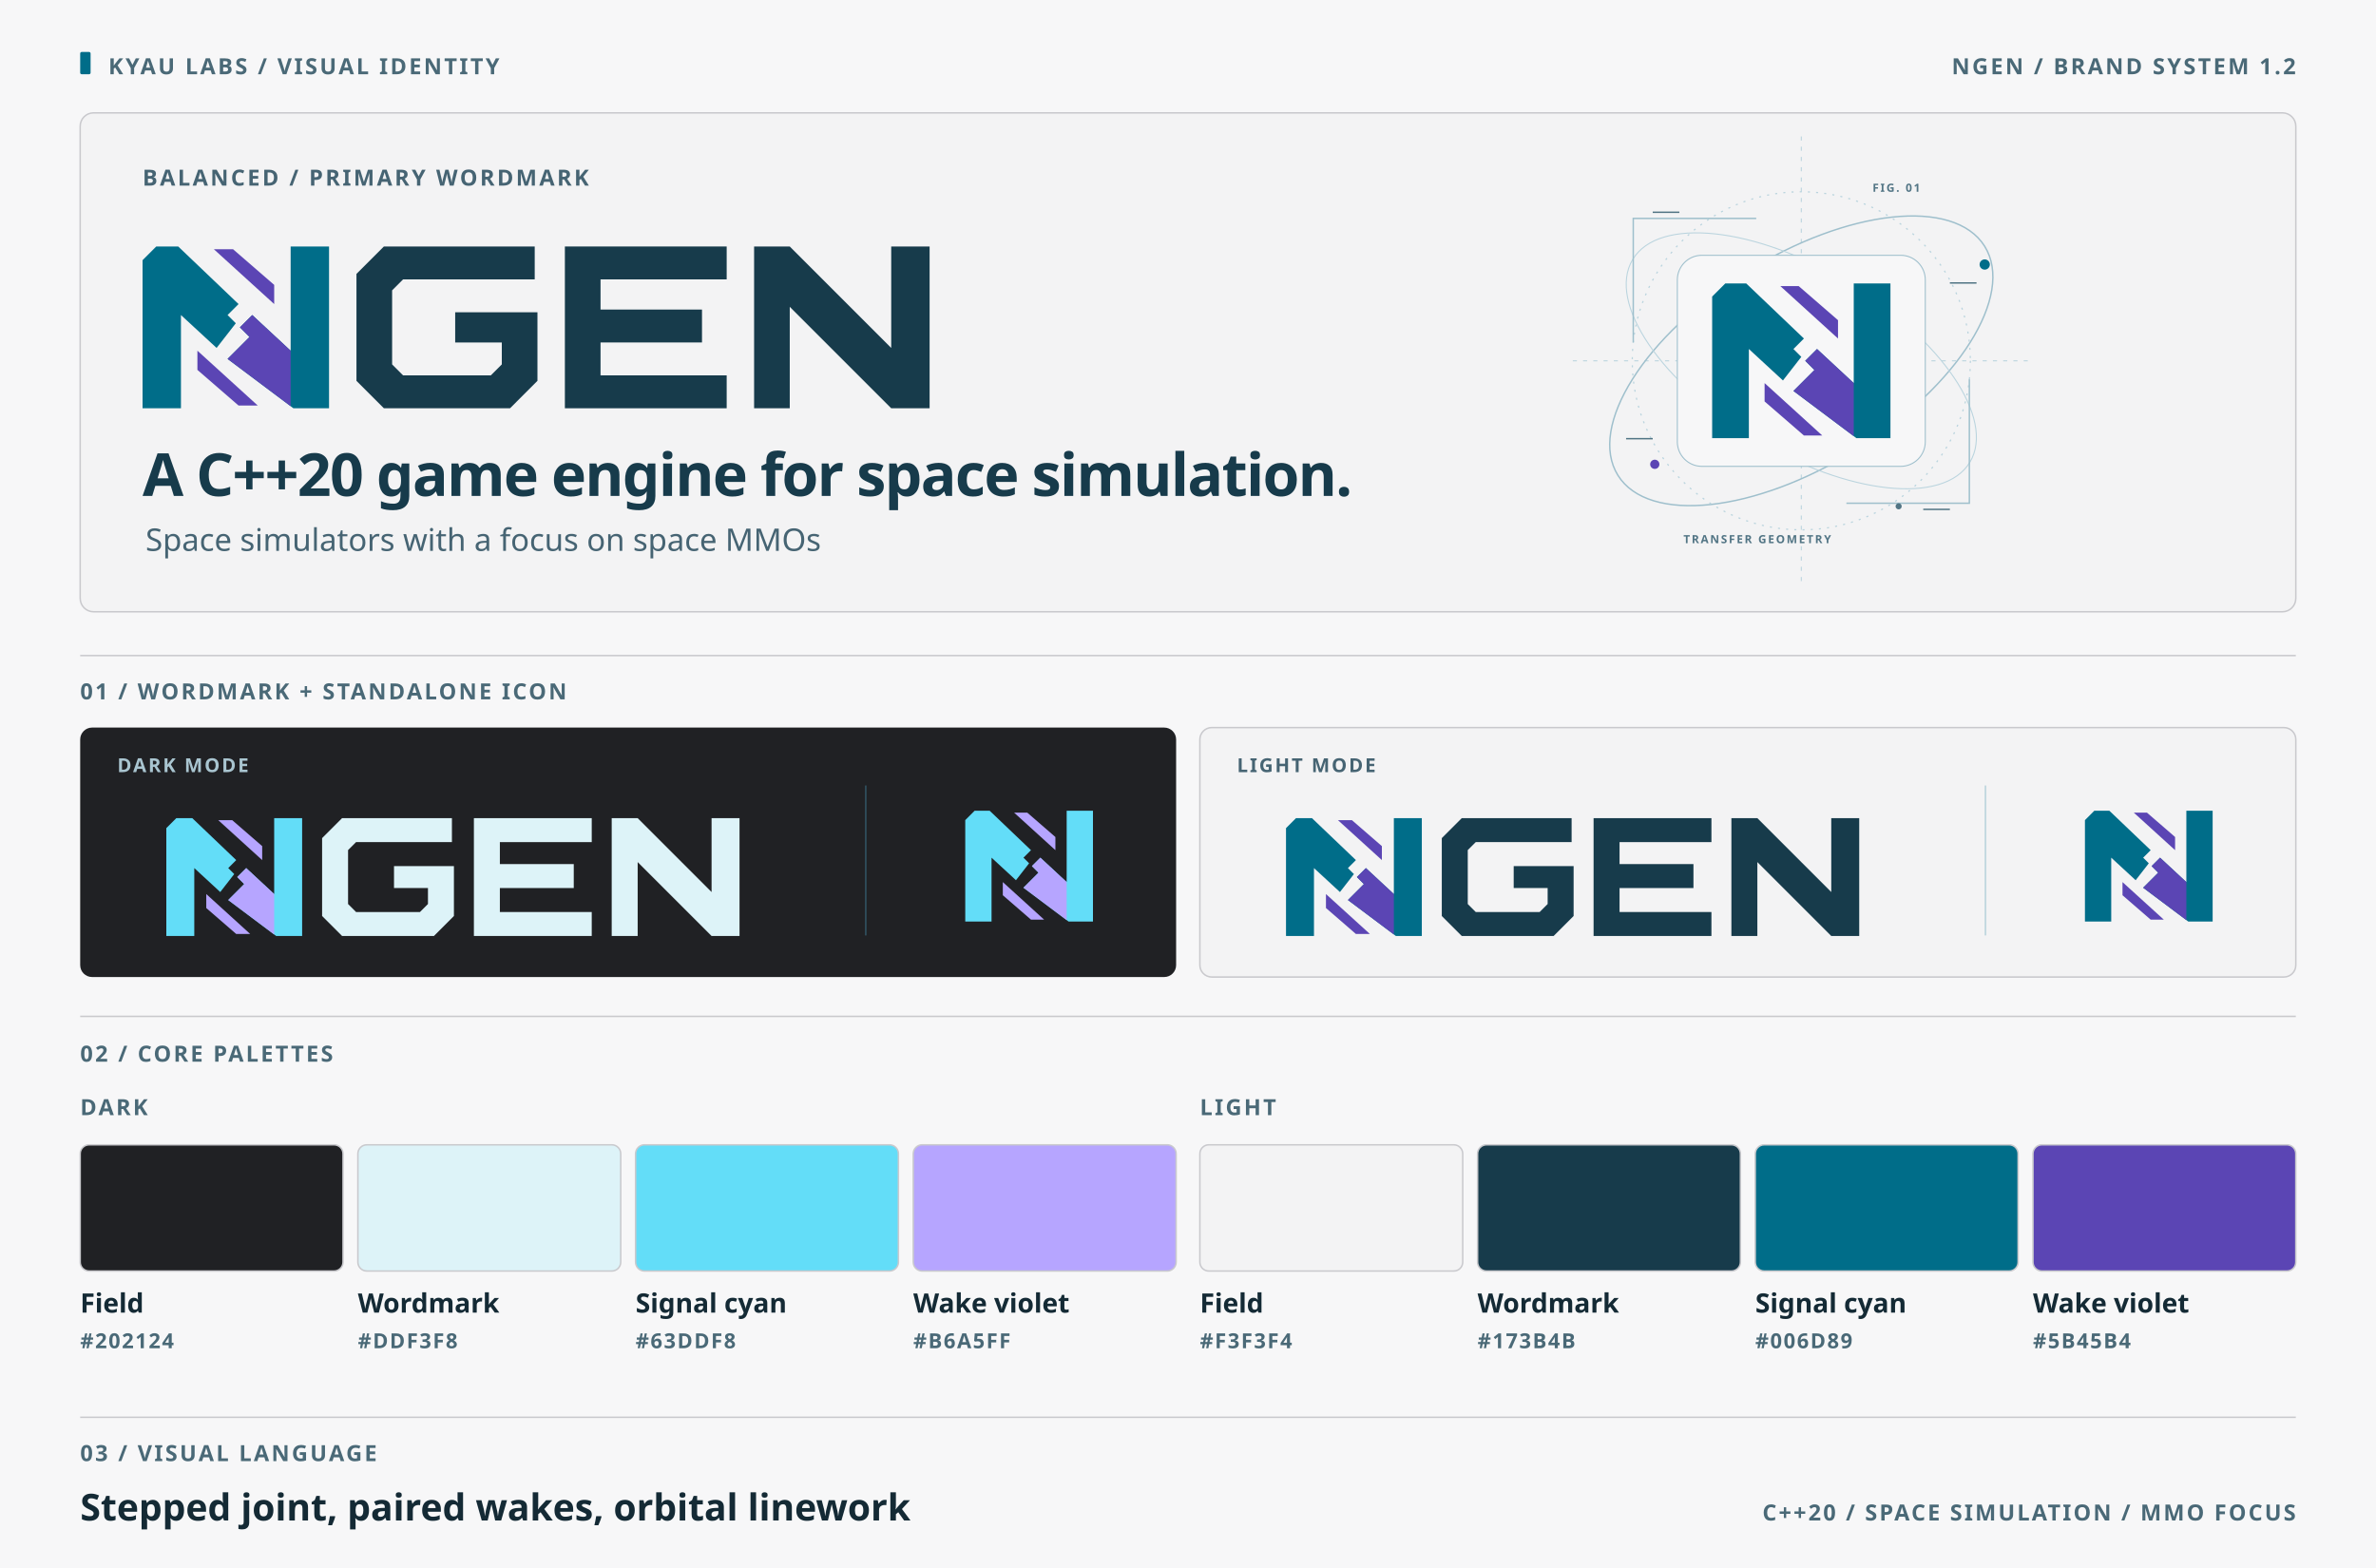
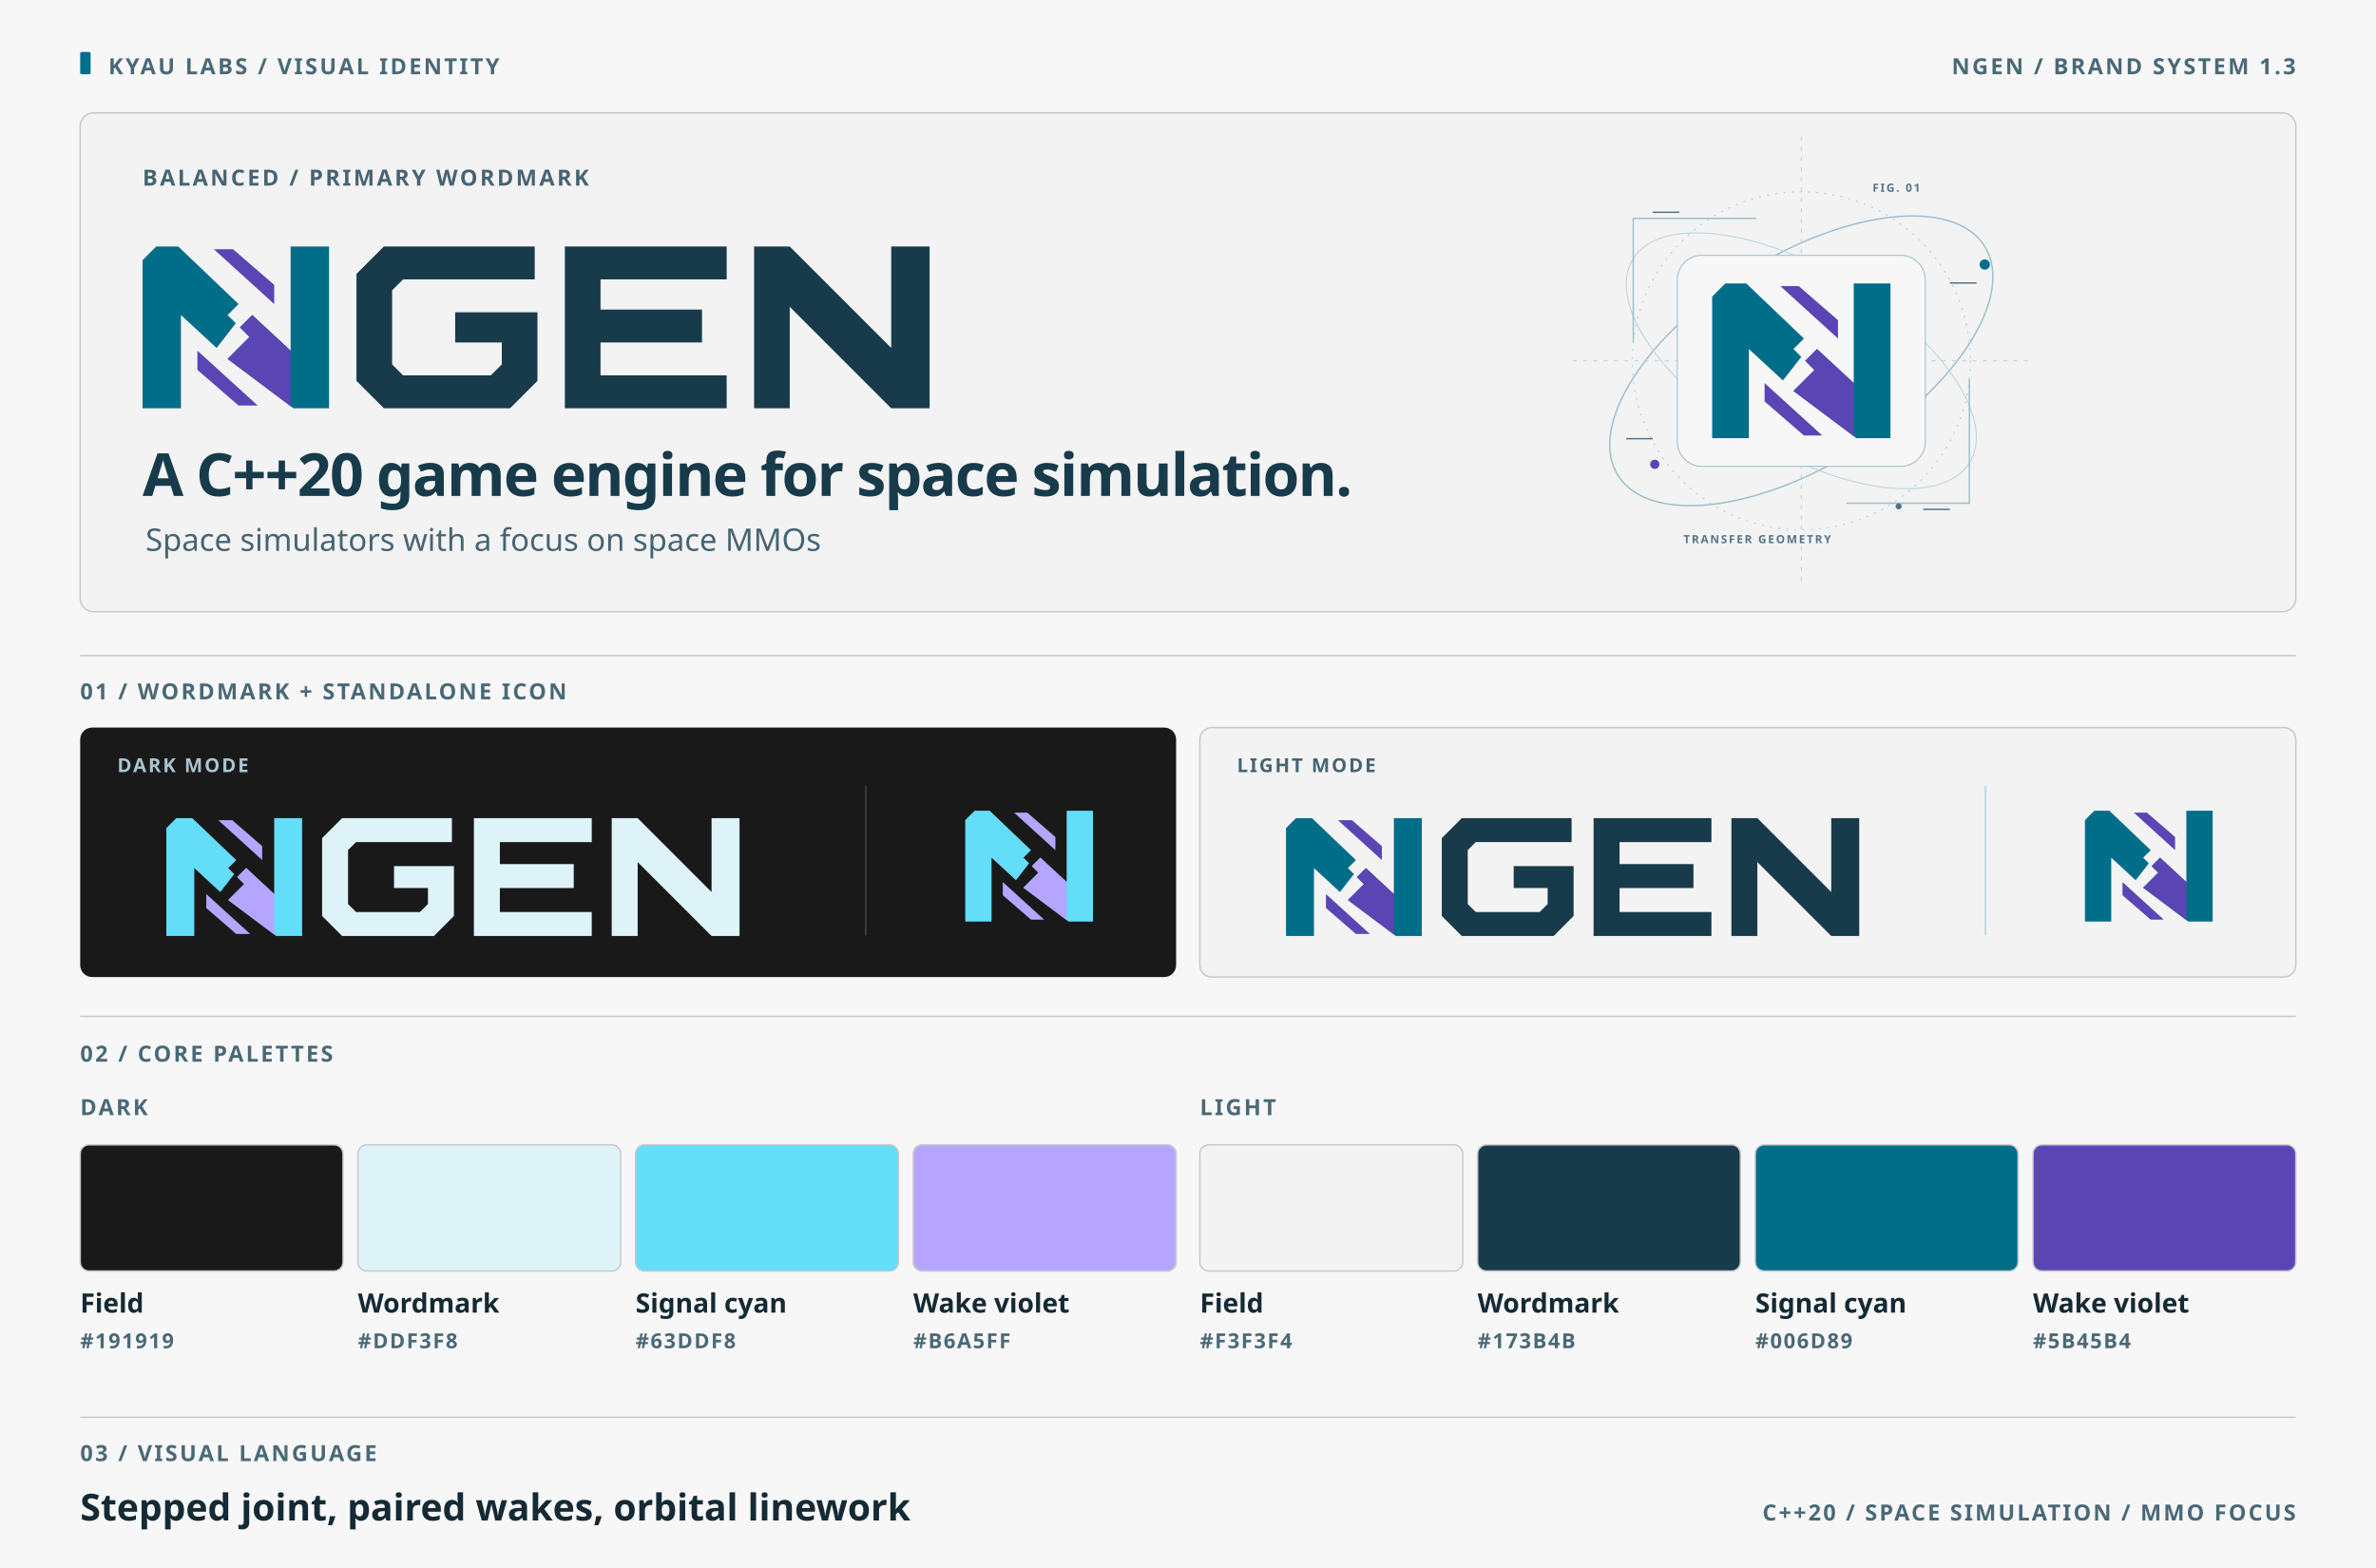
<svg xmlns="http://www.w3.org/2000/svg" viewBox="0 0 1600 1056" width="1600" height="1056" role="img" aria-labelledby="title">
  <rect x="0" y="0" width="1600" height="1056" rx="0" fill="#F7F7F8" stroke="none" />
  <rect x="54" y="35" width="7" height="15" rx="1" fill="#006D89" stroke="none" />
  <text x="73" y="50" fill="#4A6977" font-family="Adwaita Mono, sans-serif" font-size="15" font-weight="600" letter-spacing="1.55" text-anchor="start">KYAU LABS  /  VISUAL IDENTITY</text>
-   <text x="1546" y="50" fill="#4A6977" font-family="Adwaita Mono, sans-serif" font-size="15" font-weight="600" letter-spacing="1.55" text-anchor="end">NGEN  /  BRAND SYSTEM 1.2</text>
+   <text x="1546" y="50" fill="#4A6977" font-family="Adwaita Mono, sans-serif" font-size="15" font-weight="600" letter-spacing="1.55" text-anchor="end">NGEN  /  BRAND SYSTEM 1.3</text>
  <rect x="54" y="76" width="1492" height="336" rx="9" fill="#F3F3F4" stroke="#C9C9CD" />
  <text x="96" y="125" fill="#466473" font-family="Adwaita Mono, sans-serif" font-size="15" font-weight="600" letter-spacing="1.6" text-anchor="start">BALANCED  /  PRIMARY WORDMARK</text>
  <g transform="translate(96 166) scale(1.84669)">
    <g transform="translate(0 -23.5)">
      <g transform="translate(0 23.5)">
        <path d="M0 59V5L5 0H13L35 21L31 25L34 28L27 37L14 25V59ZM40 25L54 38V0H68V59H55L31 41L39 33L35.5 29.5Z" fill="#006D89" />
        <path d="M40 25L54 38V58.25L31 41L39 33L35.5 29.5ZM20 38L42 58H35L20 45Z" fill="#5B45B4" />
        <g transform="rotate(180 34 29.5)">
          <path d="M20 38L42 58H35L20 45Z" fill="#5B45B4" />
        </g>
        <g transform="translate(78 0)">
          <path d="M10 0H65V12H17L13 16V43L17 47H49L53 43V35H36V24H66V49L56 59H10L0 49V10Z" fill="#173B4B" />
        </g>
        <g transform="translate(154 0)">
          <path d="M0 0H59V12H13V23H50V35H13V47H59V59H0Z" fill="#173B4B" />
        </g>
        <g transform="translate(223 0)">
          <path d="M0 0H13L50 37V0H64V59H50L13 22V59H0Z" fill="#173B4B" />
        </g>
      </g>
    </g>
  </g>
  <text x="96" y="334" fill="#173B4B" font-family="Adwaita Sans, sans-serif" font-size="40" font-weight="700" letter-spacing="-1" text-anchor="start">A C++20 game engine for space simulation.</text>
  <text x="98" y="371" fill="#466473" font-family="Adwaita Sans, sans-serif" font-size="21" font-weight="400" letter-spacing="0" text-anchor="start">Space simulators with a focus on space MMOs</text>
  <g transform="translate(1213 243) scale(0.69)">
    <path d="M-223 0H223M0-219V219" fill="none" stroke="#BAD4DE" stroke-width="1" stroke-dasharray="4 6" />
    <ellipse cx="0" cy="0" rx="211" ry="102" fill="none" stroke="#9EBFCC" stroke-width="1.4" transform="rotate(-32)" />
    <ellipse cx="0" cy="0" rx="192" ry="89" fill="none" stroke="#BAD4DE" stroke-width="1" transform="rotate(31)" />
    <circle cx="0" cy="0" r="165" fill="none" stroke="#BAD4DE" stroke-width="1.2" stroke-dasharray="2 6" />
    <path d="M-164-18V-139H-44M164 18V139H44" fill="none" stroke="#9EBFCC" stroke-width="1.4" />
    <path d="M-145-145H-119M145 145H119M-171 76H-145M145-76H171" fill="none" stroke="#517484" stroke-width="1.4" />
    <circle cx="179" cy="-94" r="5" fill="#006D89" />
    <circle cx="-143" cy="101" r="4.5" fill="#5B45B4" />
    <circle cx="95" cy="142" r="3" fill="#517484" />
    <rect x="-121" y="-103" width="242" height="206" rx="24" fill="#F7F7F8" stroke="#9EBFCC" />
    <g transform="translate(-87 -75.5) scale(2.55882)">
      <path d="M0 59V5L5 0H13L35 21L31 25L34 28L27 37L14 25V59ZM40 25L54 38V0H68V59H55L31 41L39 33L35.5 29.5Z" fill="#006D89" />
      <path d="M40 25L54 38V58.25L31 41L39 33L35.5 29.5ZM20 38L42 58H35L20 45Z" fill="#5B45B4" />
      <g transform="rotate(180 34 29.5)">
        <path d="M20 38L42 58H35L20 45Z" fill="#5B45B4" />
      </g>
    </g>
    <text x="-115" y="178" fill="#517484" font-family="Adwaita Mono, sans-serif" font-size="11" font-weight="600" letter-spacing="1.6" text-anchor="start">TRANSFER GEOMETRY</text>
    <text x="116" y="-165" fill="#517484" font-family="Adwaita Mono, sans-serif" font-size="11" font-weight="600" letter-spacing="1.6" text-anchor="end">FIG. 01</text>
  </g>
  <path d="M54 441.5H1546" stroke="#C9C9CD" />
  <text x="54" y="471" fill="#4A6977" font-family="Adwaita Mono, sans-serif" font-size="15" font-weight="600" letter-spacing="1.5" text-anchor="start">01  /  WORDMARK + STANDALONE ICON</text>
-   <rect x="54" y="490" width="738" height="168" rx="8" fill="#202124" stroke="none" />
+   <rect x="54" y="490" width="738" height="168" rx="8" fill="#191919" stroke="none" />
  <text x="79" y="520" fill="#A9C5D0" font-family="Adwaita Mono, sans-serif" font-size="13" font-weight="600" letter-spacing="1.25" text-anchor="start">DARK MODE</text>
  <g transform="translate(112 551) scale(1.34495)">
    <g transform="translate(0 -23.5)">
      <g transform="translate(0 23.5)">
        <path d="M0 59V5L5 0H13L35 21L31 25L34 28L27 37L14 25V59ZM40 25L54 38V0H68V59H55L31 41L39 33L35.5 29.5Z" fill="#63DDF8" />
        <path d="M40 25L54 38V58.25L31 41L39 33L35.5 29.5ZM20 38L42 58H35L20 45Z" fill="#B6A5FF" />
        <g transform="rotate(180 34 29.5)">
          <path d="M20 38L42 58H35L20 45Z" fill="#B6A5FF" />
        </g>
        <g transform="translate(78 0)">
          <path d="M10 0H65V12H17L13 16V43L17 47H49L53 43V35H36V24H66V49L56 59H10L0 49V10Z" fill="#DDF3F8" />
        </g>
        <g transform="translate(154 0)">
          <path d="M0 0H59V12H13V23H50V35H13V47H59V59H0Z" fill="#DDF3F8" />
        </g>
        <g transform="translate(223 0)">
          <path d="M0 0H13L50 37V0H64V59H50L13 22V59H0Z" fill="#DDF3F8" />
        </g>
      </g>
    </g>
  </g>
-   <path d="M583 529V630" fill="none" stroke="#315362" />
+   <path d="M583 529V630" fill="none" stroke="#7899A6" stroke-opacity="0.35" />
  <g transform="translate(650 546) scale(1.26471)">
    <path d="M0 59V5L5 0H13L35 21L31 25L34 28L27 37L14 25V59ZM40 25L54 38V0H68V59H55L31 41L39 33L35.5 29.5Z" fill="#63DDF8" />
    <path d="M40 25L54 38V58.25L31 41L39 33L35.5 29.5ZM20 38L42 58H35L20 45Z" fill="#B6A5FF" />
    <g transform="rotate(180 34 29.5)">
      <path d="M20 38L42 58H35L20 45Z" fill="#B6A5FF" />
    </g>
  </g>
  <rect x="808" y="490" width="738" height="168" rx="8" fill="#F3F3F4" stroke="#C9C9CD" />
  <text x="833" y="520" fill="#466473" font-family="Adwaita Mono, sans-serif" font-size="13" font-weight="600" letter-spacing="1.25" text-anchor="start">LIGHT MODE</text>
  <g transform="translate(866 551) scale(1.34495)">
    <g transform="translate(0 -23.5)">
      <g transform="translate(0 23.5)">
        <path d="M0 59V5L5 0H13L35 21L31 25L34 28L27 37L14 25V59ZM40 25L54 38V0H68V59H55L31 41L39 33L35.5 29.5Z" fill="#006D89" />
        <path d="M40 25L54 38V58.25L31 41L39 33L35.5 29.5ZM20 38L42 58H35L20 45Z" fill="#5B45B4" />
        <g transform="rotate(180 34 29.5)">
          <path d="M20 38L42 58H35L20 45Z" fill="#5B45B4" />
        </g>
        <g transform="translate(78 0)">
          <path d="M10 0H65V12H17L13 16V43L17 47H49L53 43V35H36V24H66V49L56 59H10L0 49V10Z" fill="#173B4B" />
        </g>
        <g transform="translate(154 0)">
          <path d="M0 0H59V12H13V23H50V35H13V47H59V59H0Z" fill="#173B4B" />
        </g>
        <g transform="translate(223 0)">
          <path d="M0 0H13L50 37V0H64V59H50L13 22V59H0Z" fill="#173B4B" />
        </g>
      </g>
    </g>
  </g>
  <path d="M1337 529V630" fill="none" stroke="#B8D2DC" />
  <g transform="translate(1404 546) scale(1.26471)">
    <path d="M0 59V5L5 0H13L35 21L31 25L34 28L27 37L14 25V59ZM40 25L54 38V0H68V59H55L31 41L39 33L35.5 29.5Z" fill="#006D89" />
    <path d="M40 25L54 38V58.25L31 41L39 33L35.5 29.5ZM20 38L42 58H35L20 45Z" fill="#5B45B4" />
    <g transform="rotate(180 34 29.5)">
      <path d="M20 38L42 58H35L20 45Z" fill="#5B45B4" />
    </g>
  </g>
  <path d="M54 684.5H1546" stroke="#C9C9CD" />
  <text x="54" y="715" fill="#4A6977" font-family="Adwaita Mono, sans-serif" font-size="15" font-weight="600" letter-spacing="1.5" text-anchor="start">02  /  CORE PALETTES</text>
  <text x="54" y="751" fill="#4A6977" font-family="Adwaita Mono, sans-serif" font-size="15" font-weight="600" letter-spacing="1.5" text-anchor="start">DARK</text>
-   <rect x="54" y="771" width="177" height="85" rx="6" fill="#202124" stroke="#C9C9CD" />
+   <rect x="54" y="771" width="177" height="85" rx="6" fill="#191919" stroke="#C9C9CD" />
  <text x="54" y="884" fill="#142A35" font-family="Adwaita Sans, sans-serif" font-size="18" font-weight="700" letter-spacing="0" text-anchor="start">Field</text>
-   <text x="54" y="908" fill="#4A6977" font-family="Adwaita Mono, sans-serif" font-size="14" font-weight="600" letter-spacing="1" text-anchor="start">#202124</text>
+   <text x="54" y="908" fill="#4A6977" font-family="Adwaita Mono, sans-serif" font-size="14" font-weight="600" letter-spacing="1" text-anchor="start">#191919</text>
  <rect x="241" y="771" width="177" height="85" rx="6" fill="#DDF3F8" stroke="#C9C9CD" />
  <text x="241" y="884" fill="#142A35" font-family="Adwaita Sans, sans-serif" font-size="18" font-weight="700" letter-spacing="0" text-anchor="start">Wordmark</text>
  <text x="241" y="908" fill="#4A6977" font-family="Adwaita Mono, sans-serif" font-size="14" font-weight="600" letter-spacing="1" text-anchor="start">#DDF3F8</text>
  <rect x="428" y="771" width="177" height="85" rx="6" fill="#63DDF8" stroke="#C9C9CD" />
  <text x="428" y="884" fill="#142A35" font-family="Adwaita Sans, sans-serif" font-size="18" font-weight="700" letter-spacing="0" text-anchor="start">Signal cyan</text>
  <text x="428" y="908" fill="#4A6977" font-family="Adwaita Mono, sans-serif" font-size="14" font-weight="600" letter-spacing="1" text-anchor="start">#63DDF8</text>
  <rect x="615" y="771" width="177" height="85" rx="6" fill="#B6A5FF" stroke="#C9C9CD" />
  <text x="615" y="884" fill="#142A35" font-family="Adwaita Sans, sans-serif" font-size="18" font-weight="700" letter-spacing="0" text-anchor="start">Wake violet</text>
  <text x="615" y="908" fill="#4A6977" font-family="Adwaita Mono, sans-serif" font-size="14" font-weight="600" letter-spacing="1" text-anchor="start">#B6A5FF</text>
  <text x="808" y="751" fill="#4A6977" font-family="Adwaita Mono, sans-serif" font-size="15" font-weight="600" letter-spacing="1.5" text-anchor="start">LIGHT</text>
  <rect x="808" y="771" width="177" height="85" rx="6" fill="#F3F3F4" stroke="#C9C9CD" />
  <text x="808" y="884" fill="#142A35" font-family="Adwaita Sans, sans-serif" font-size="18" font-weight="700" letter-spacing="0" text-anchor="start">Field</text>
  <text x="808" y="908" fill="#4A6977" font-family="Adwaita Mono, sans-serif" font-size="14" font-weight="600" letter-spacing="1" text-anchor="start">#F3F3F4</text>
  <rect x="995" y="771" width="177" height="85" rx="6" fill="#173B4B" stroke="#C9C9CD" />
  <text x="995" y="884" fill="#142A35" font-family="Adwaita Sans, sans-serif" font-size="18" font-weight="700" letter-spacing="0" text-anchor="start">Wordmark</text>
  <text x="995" y="908" fill="#4A6977" font-family="Adwaita Mono, sans-serif" font-size="14" font-weight="600" letter-spacing="1" text-anchor="start">#173B4B</text>
  <rect x="1182" y="771" width="177" height="85" rx="6" fill="#006D89" stroke="#C9C9CD" />
  <text x="1182" y="884" fill="#142A35" font-family="Adwaita Sans, sans-serif" font-size="18" font-weight="700" letter-spacing="0" text-anchor="start">Signal cyan</text>
  <text x="1182" y="908" fill="#4A6977" font-family="Adwaita Mono, sans-serif" font-size="14" font-weight="600" letter-spacing="1" text-anchor="start">#006D89</text>
  <rect x="1369" y="771" width="177" height="85" rx="6" fill="#5B45B4" stroke="#C9C9CD" />
  <text x="1369" y="884" fill="#142A35" font-family="Adwaita Sans, sans-serif" font-size="18" font-weight="700" letter-spacing="0" text-anchor="start">Wake violet</text>
  <text x="1369" y="908" fill="#4A6977" font-family="Adwaita Mono, sans-serif" font-size="14" font-weight="600" letter-spacing="1" text-anchor="start">#5B45B4</text>
  <path d="M54 954.5H1546" stroke="#C9C9CD" />
  <text x="54" y="984" fill="#4A6977" font-family="Adwaita Mono, sans-serif" font-size="15" font-weight="600" letter-spacing="1.5" text-anchor="start">03  /  VISUAL LANGUAGE</text>
  <text x="54" y="1024" fill="#142A35" font-family="Adwaita Sans, sans-serif" font-size="25" font-weight="600" letter-spacing="0" text-anchor="start">Stepped joint, paired wakes, orbital linework</text>
  <text x="1546" y="1024" fill="#4A6977" font-family="Adwaita Mono, sans-serif" font-size="15" font-weight="600" letter-spacing="1.4" text-anchor="end">C++20  /  SPACE SIMULATION  /  MMO FOCUS</text>
</svg>
